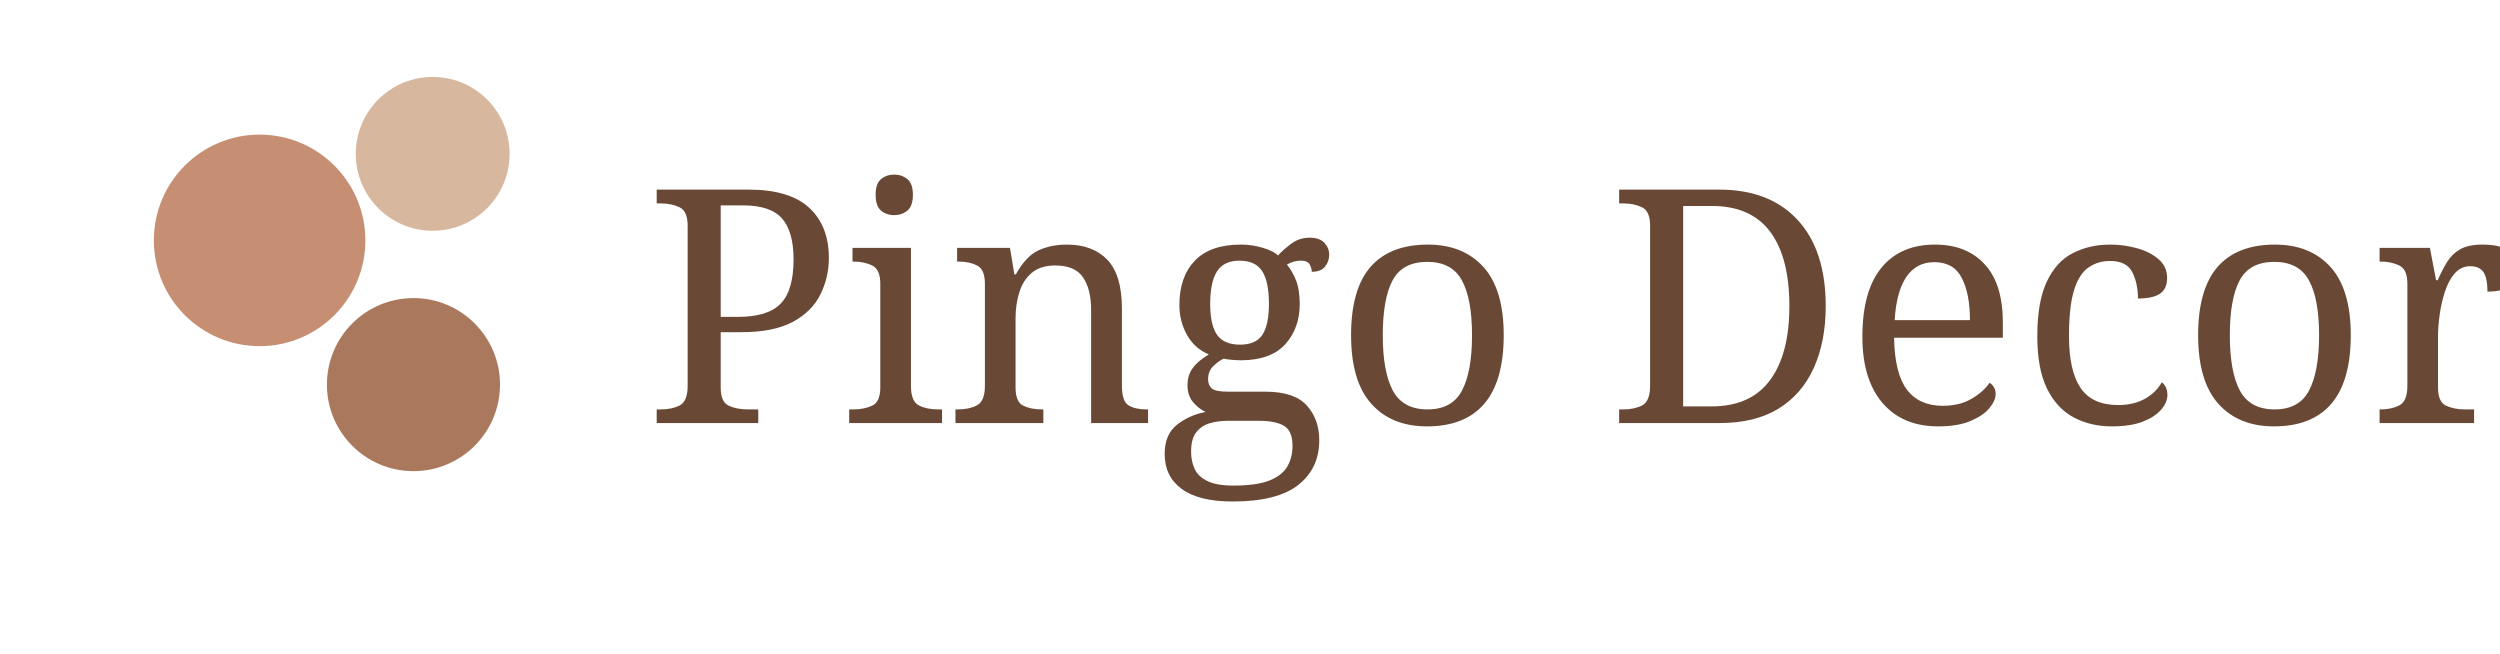
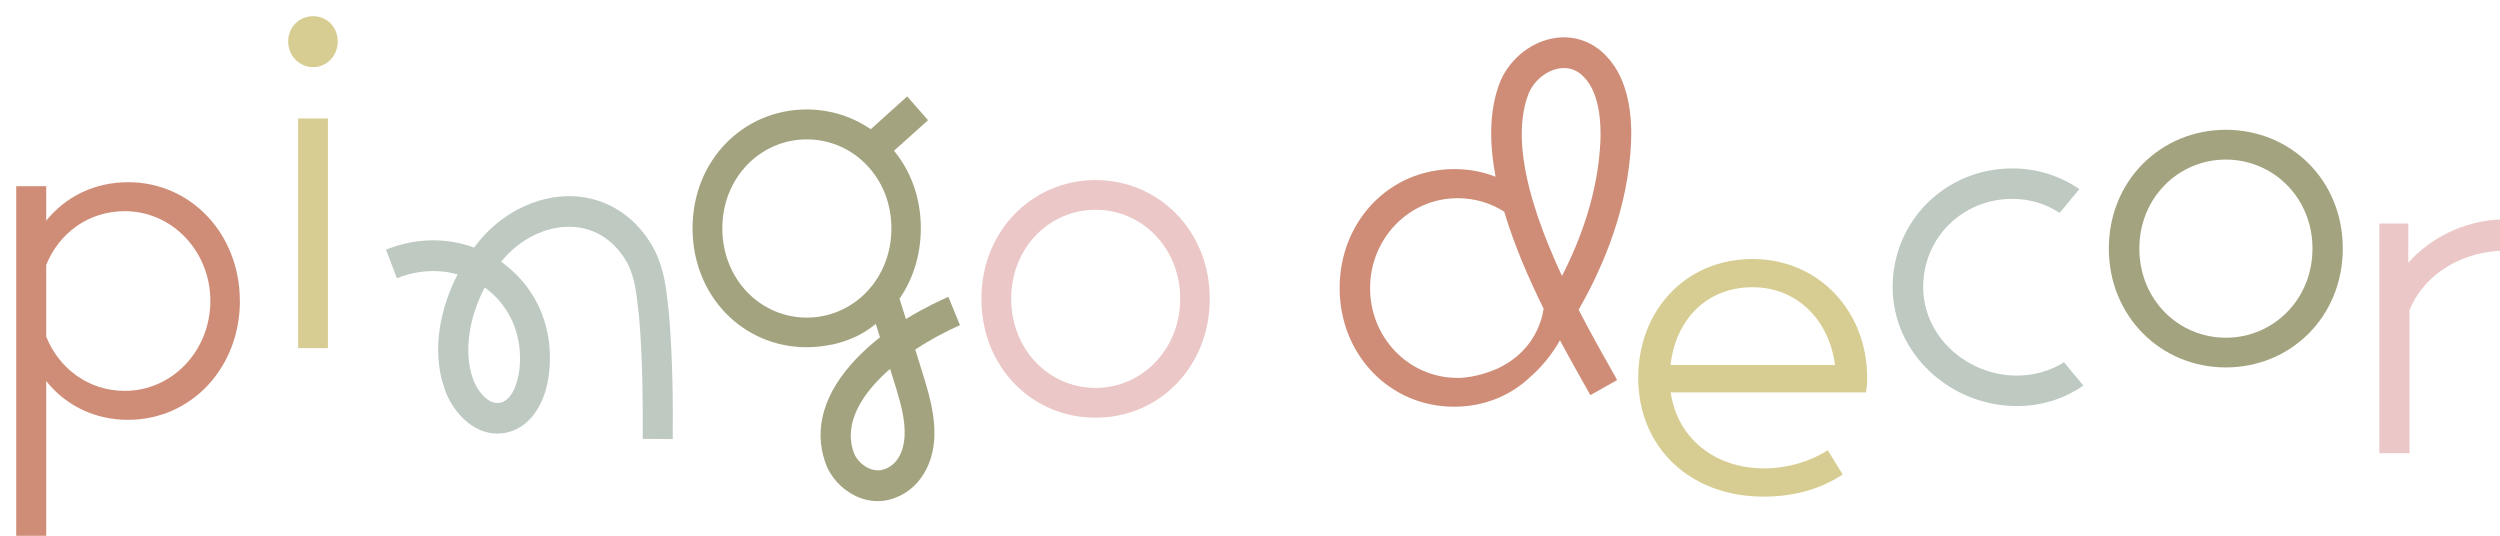
- <svg xmlns="http://www.w3.org/2000/svg" viewBox="0 0 260 68">
-   <circle cx="27" cy="25" r="11" fill="#c68f74" />
-   <circle cx="45" cy="16" r="8" fill="#d8b79f" />
-   <circle cx="43" cy="40" r="9" fill="#a9785d" />
-   <text x="67" y="44" font-family="Georgia,serif" font-size="34" fill="#694936">Pingo Decor</text>
+ <svg xmlns="http://www.w3.org/2000/svg" id="Camada_2" data-name="Camada 2" viewBox="0 0 339.18 72.69">
+   <defs>
+     <style>
+       .cls-1 {
+         fill: #bdc9c1;
+       }
+ 
+       .cls-2 {
+         fill: #cf8d77;
+       }
+ 
+       .cls-3 {
+         fill: #d7cd92;
+       }
+ 
+       .cls-4 {
+         fill: #ebc7c7;
+       }
+ 
+       .cls-5 {
+         fill: #a3a37f;
+       }
+     </style>
+   </defs>
+   <g id="Camada_1-2" data-name="Camada 1-2">
+     <path class="cls-1" d="M91.27,59.57l-4.07-.03c.03-4.6,0-10.63-.48-16.41l-.05-.47c-.34-3.11-.51-4.69-1.44-6.76-1.69-3.18-4.41-5-7.68-5.13-3.5-.13-7.11,1.69-9.56,4.74.21.15.42.31.62.47,4.36,3.41,6.51,8.69,5.9,14.49-.52,4.99-3.25,8.28-6.95,8.36h-.08c-3.44,0-6.24-3.13-7.22-6.25-1.78-5.25-.42-10.97,1.82-15.35-2.62-.74-5.49-.58-8.23.52l-1.48-3.88c3.99-1.6,8.2-1.67,11.95-.28,3.23-4.46,8.38-7.15,13.39-6.97,4.71.18,8.77,2.86,11.13,7.36l.05.1c1.25,2.72,1.46,4.75,1.83,8.12l.05.51c.51,6.01.54,12.16.5,16.85h.01-.01ZM65.76,39.01c-2.18,4.15-2.83,8.76-1.64,12.25.53,1.67,1.95,3.42,3.35,3.42h.03c2.43-.06,2.93-4.17,2.98-4.65.45-4.31-1.13-8.22-4.32-10.73-.13-.1-.26-.2-.39-.29h-.01Z" />
+     <path class="cls-2" d="M32.55,40.82c0,8.99-6.52,16.14-15.19,16.14-4.47,0-8.44-1.93-11.09-5.26v20.99H2.2V25.26h4.07v4.68c2.65-3.29,6.59-5.22,11.12-5.22,8.57,0,15.15,7.09,15.15,16.1h.01ZM28.54,40.82c0-6.68-5.13-12.17-11.62-12.17-4.96,0-8.93,3.02-10.65,7.29v9.73c1.72,4.31,5.73,7.36,10.65,7.36,6.49,0,11.62-5.49,11.62-12.21Z" />
+     <path class="cls-3" d="M39.1,5.62c0-2,1.55-3.42,3.38-3.42s3.34,1.42,3.34,3.42-1.52,3.49-3.34,3.49-3.38-1.49-3.38-3.49ZM44.49,16.07v31.16h-4.04v-31.16h4.04Z" />
+     <path class="cls-4" d="M133.15,40.53c0-9.22,6.92-16.1,15.49-16.1s15.49,6.88,15.49,16.1-6.85,16.14-15.49,16.14-15.49-6.88-15.49-16.14ZM160.12,40.53c0-6.92-5.2-12.07-11.48-12.07s-11.45,5.15-11.45,12.07,5.16,12.1,11.45,12.1,11.48-5.22,11.48-12.1Z" />
+     <path class="cls-5" d="M124.18,47.41h.02c2.01-1.33,4.12-2.45,6.04-3.29l-1.57-3.84c-1.2.51-3.35,1.52-5.76,3.01l-.87-2.76c1.82-2.64,2.89-5.93,2.89-9.57,0-4.1-1.35-7.73-3.64-10.51l4.62-4.14-2.83-3.23-4.94,4.45c-2.48-1.69-5.46-2.68-8.7-2.68-8.57,0-15.48,6.88-15.48,16.11s6.87,16.15,15.48,16.15c1.12,0,2.22-.12,3.26-.34.02,0,.05,0,.08,0,.14-.03.27-.06.42-.09.17-.04.33-.09.51-.13.82-.22,1.75-.55,2.75-1.05.46-.24.88-.49,1.26-.74h0c.38-.26.74-.53,1.1-.81l.4,1.28c.06.18.11.35.17.53-1.12.88-2.23,1.87-3.25,2.94-4.34,4.57-5.78,9.41-4.18,14.02.66,1.96,2.22,3.67,4.14,4.58.98.46,1.99.69,3,.69.83,0,1.64-.16,2.4-.47,3.15-1.2,5.16-4.41,5.27-8.36.09-2.6-.59-5.22-1.33-7.67-.42-1.36-.85-2.71-1.27-4.08h.01ZM109.46,43.09c-6.29,0-11.46-5.2-11.46-12.11s5.2-12.07,11.46-12.07,11.48,5.15,11.48,12.07-5.19,12.11-11.48,12.11ZM120.08,63.63c-.89.36-1.73.13-2.26-.12-.92-.43-1.7-1.27-2.01-2.17-1.39-3.98,1.17-8,4.95-11.3.27.9.56,1.8.84,2.7.73,2.4,1.2,4.4,1.13,6.29-.02.84-.27,3.7-2.65,4.6h0Z" />
+     <path class="cls-3" d="M237.79,35.14c-9.26,0-15.53,7.15-15.53,16.1,0,9.46,7.02,16.14,17.02,16.14,3.94,0,7.6-.94,10.72-3.01l-2.03-3.29c-2.4,1.56-5.56,2.47-8.58,2.47-6.88,0-11.87-4.24-12.72-10.31h26.48c.14-.65.17-1.32.17-2,0-9.06-6.61-16.1-15.54-16.1h0ZM226.64,49.52c.65-5.76,4.54-10.55,11.15-10.55,6.17,0,10.44,4.65,11.16,10.55h-22.31Z" />
+     <path class="cls-1" d="M273.64,50.96c-6.75,0-12.72-5.29-12.72-12.01s5.35-11.97,12.1-11.97c2.34,0,4.58.68,6.41,1.9l2.68-3.22c-2.58-1.76-5.67-2.81-9.09-2.81-9.02,0-16.24,7.08-16.24,16.1s7.83,16.14,16.85,16.14c3.39,0,6.48-1.01,9.02-2.78l-2.61-3.15c-1.9,1.15-4.07,1.8-6.41,1.8h.01Z" />
+     <path class="cls-5" d="M301.98,17.61c-8.79,0-15.87,6.88-15.87,16.1s7.06,16.14,15.87,16.14,15.87-6.88,15.87-16.14-7.05-16.1-15.87-16.1ZM301.98,45.82c-6.44,0-11.73-5.19-11.73-12.1s5.32-12.07,11.73-12.07,11.76,5.15,11.76,12.07-5.32,12.1-11.76,12.1Z" />
+     <path class="cls-4" d="M326.74,35.65v-5.32h-3.93v31.16h4.1v-19.43c1.63-4.1,6.03-7.69,12.27-8.04v-4.24c-4.85.2-9.39,2.44-12.44,5.86h0Z" />
+     <path class="cls-2" d="M214.17,42.04c3.6-6.31,6.69-13.99,7.12-22.63.16-3.61-.29-8.58-3.31-11.75-1.92-2.09-4.6-2.98-7.38-2.44-3.2.63-6.03,3.06-7.2,6.2-1.37,3.73-1.34,8.06-.49,12.56-1.73-.68-3.62-1.04-5.6-1.04-8.88,0-15.56,7.15-15.56,16.14s6.74,16.1,15.53,16.1c4.04,0,7.67-1.49,10.33-4.04.67-.58,1.41-1.32,2.15-2.22.81-.99,1.42-1.93,1.88-2.75,1.3,2.43,2.56,4.65,3.64,6.57l.49.87,3.63-2.05-.49-.88c-1.38-2.43-3.06-5.4-4.73-8.65h0ZM202.97,50.08c-.27.12-2.71,1.19-5.22,1.19-6.65,0-11.87-5.49-11.87-12.17s5.22-12.21,11.87-12.21c2.37,0,4.52.67,6.33,1.83,1.34,4.49,3.3,9.02,5.35,13.17-.15.96-.55,2.61-1.7,4.31-1.63,2.4-3.77,3.44-4.75,3.89h-.01ZM208.68,29.51c-.23-.71-.45-1.42-.68-2.13-1.58-5.33-2.17-10.46-.68-14.51.67-1.78,2.31-3.21,4.09-3.56.24-.05.5-.08.78-.08.84,0,1.84.28,2.75,1.27,2.15,2.25,2.29,6.43,2.19,8.71-.33,6.74-2.49,12.91-5.21,18.23-1.21-2.59-2.33-5.28-3.24-7.94h0Z" />
+   </g>
</svg>
